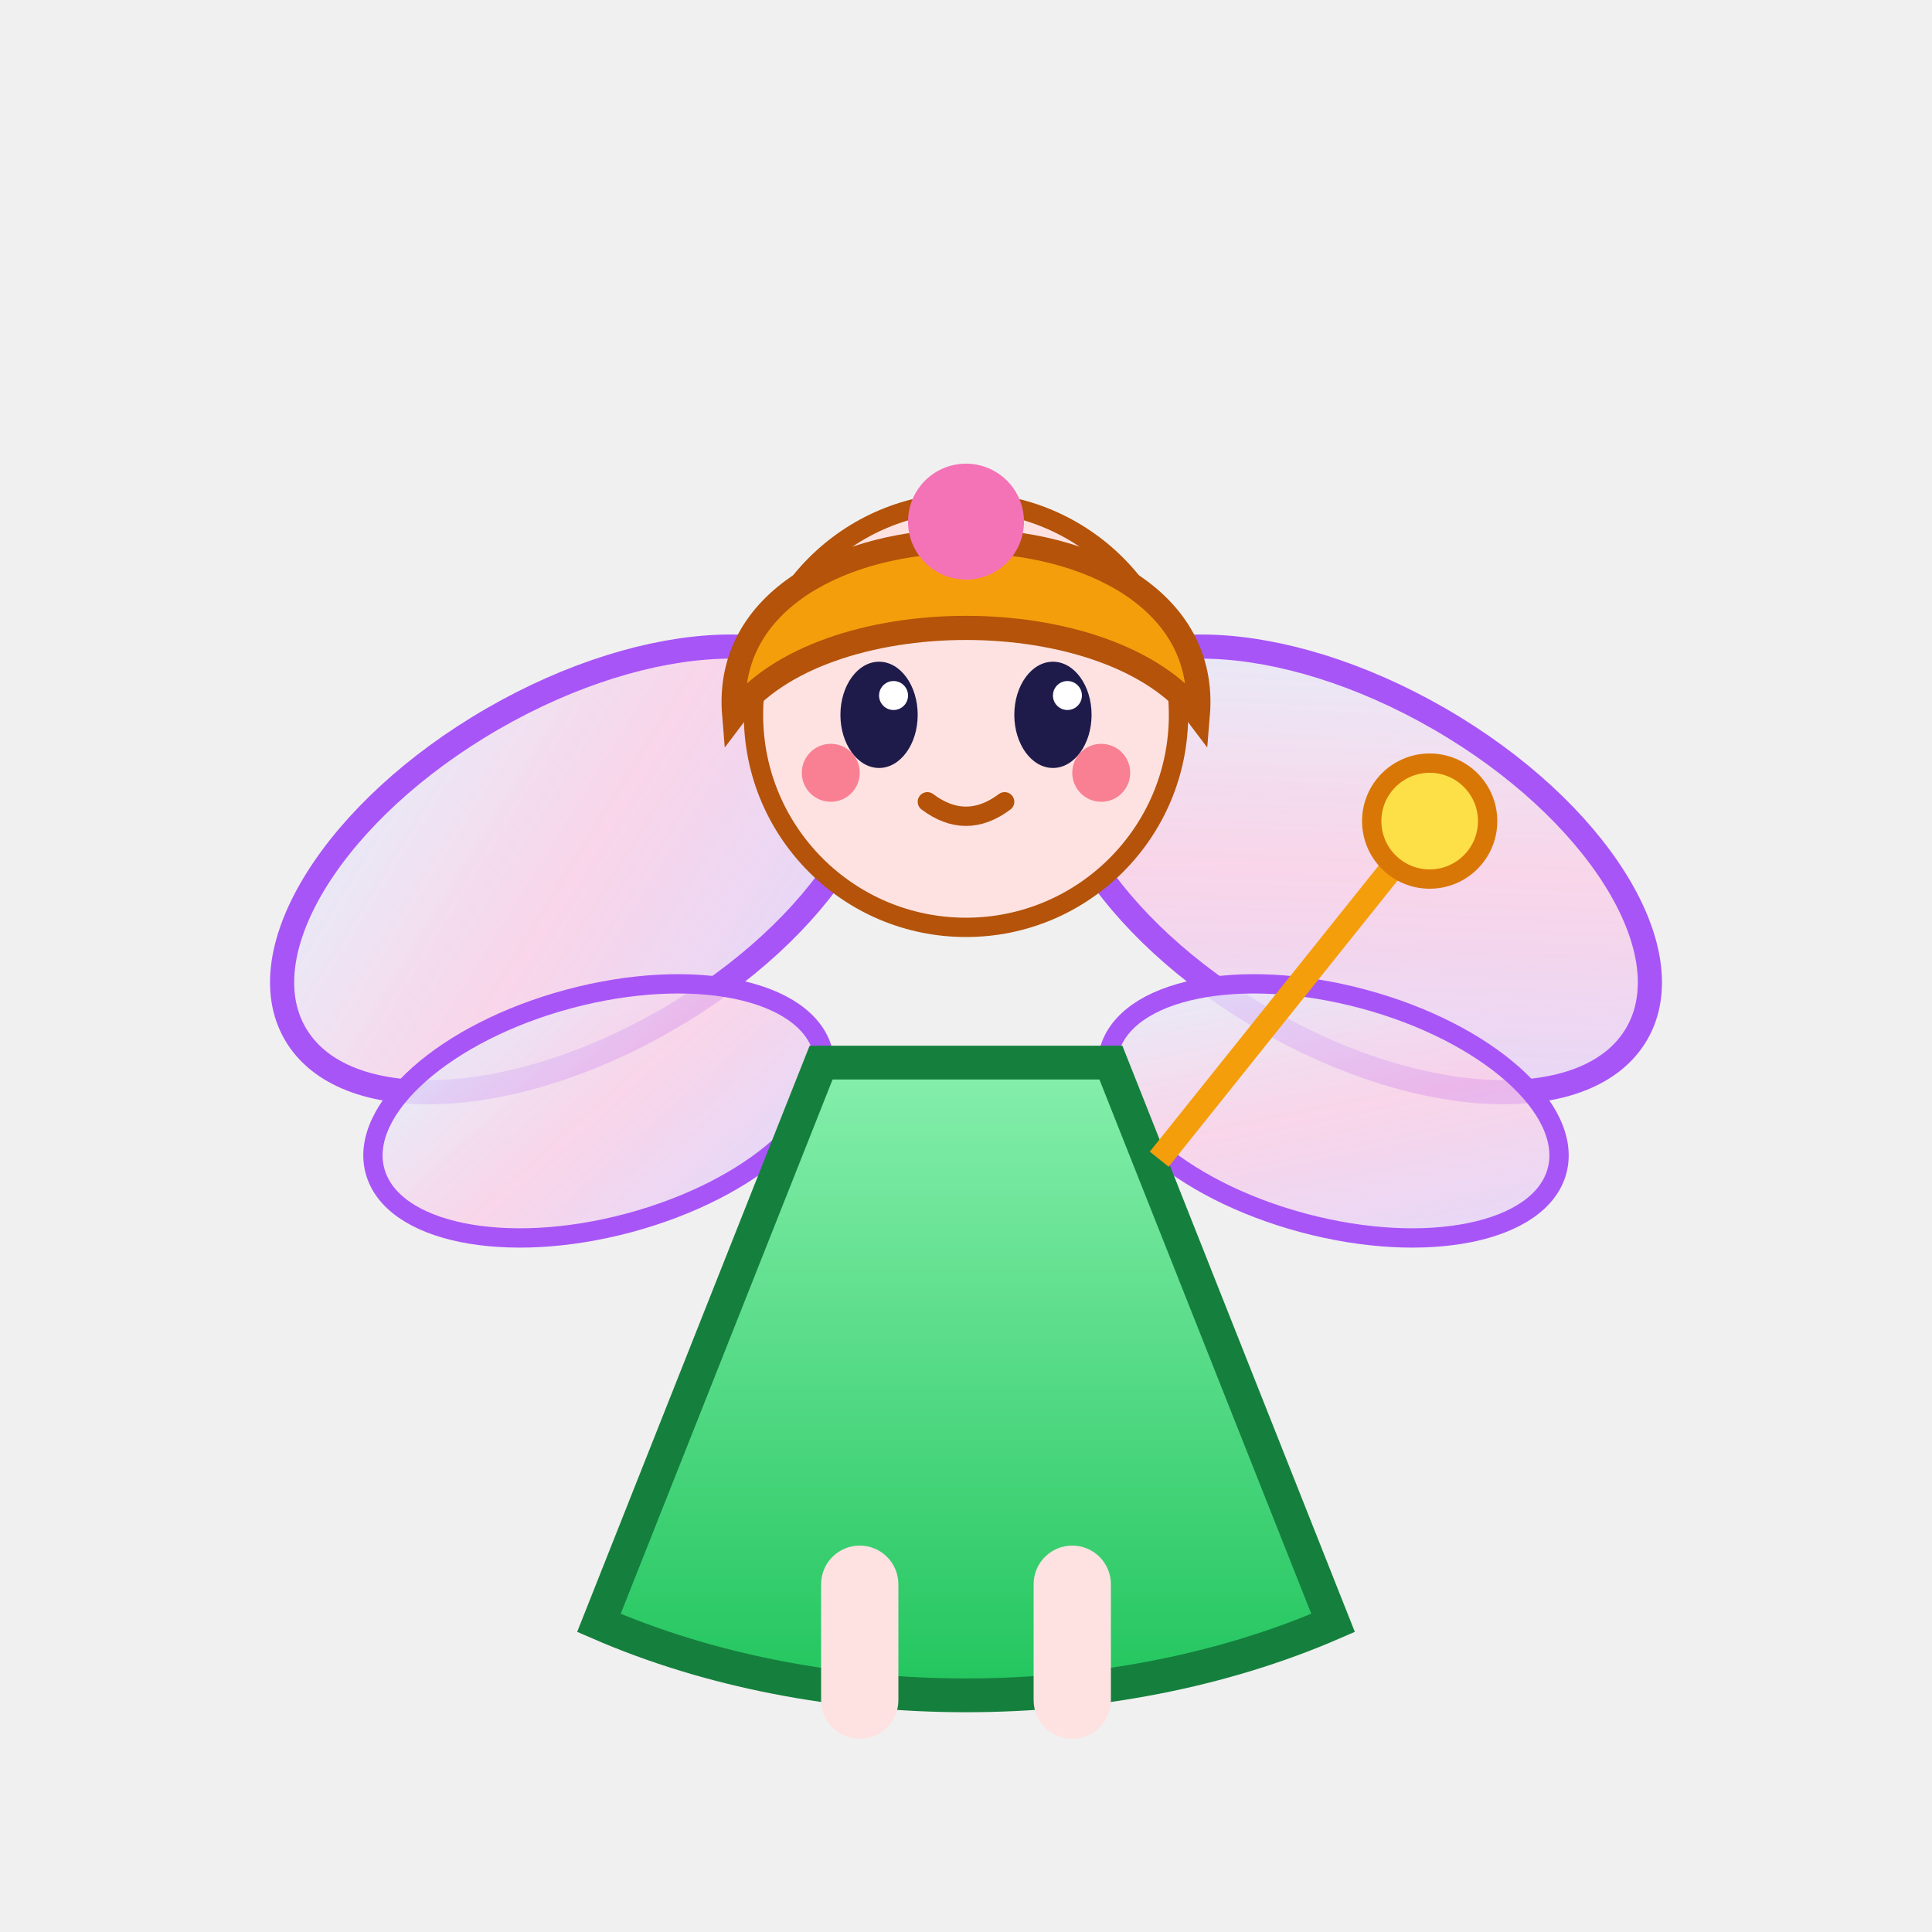
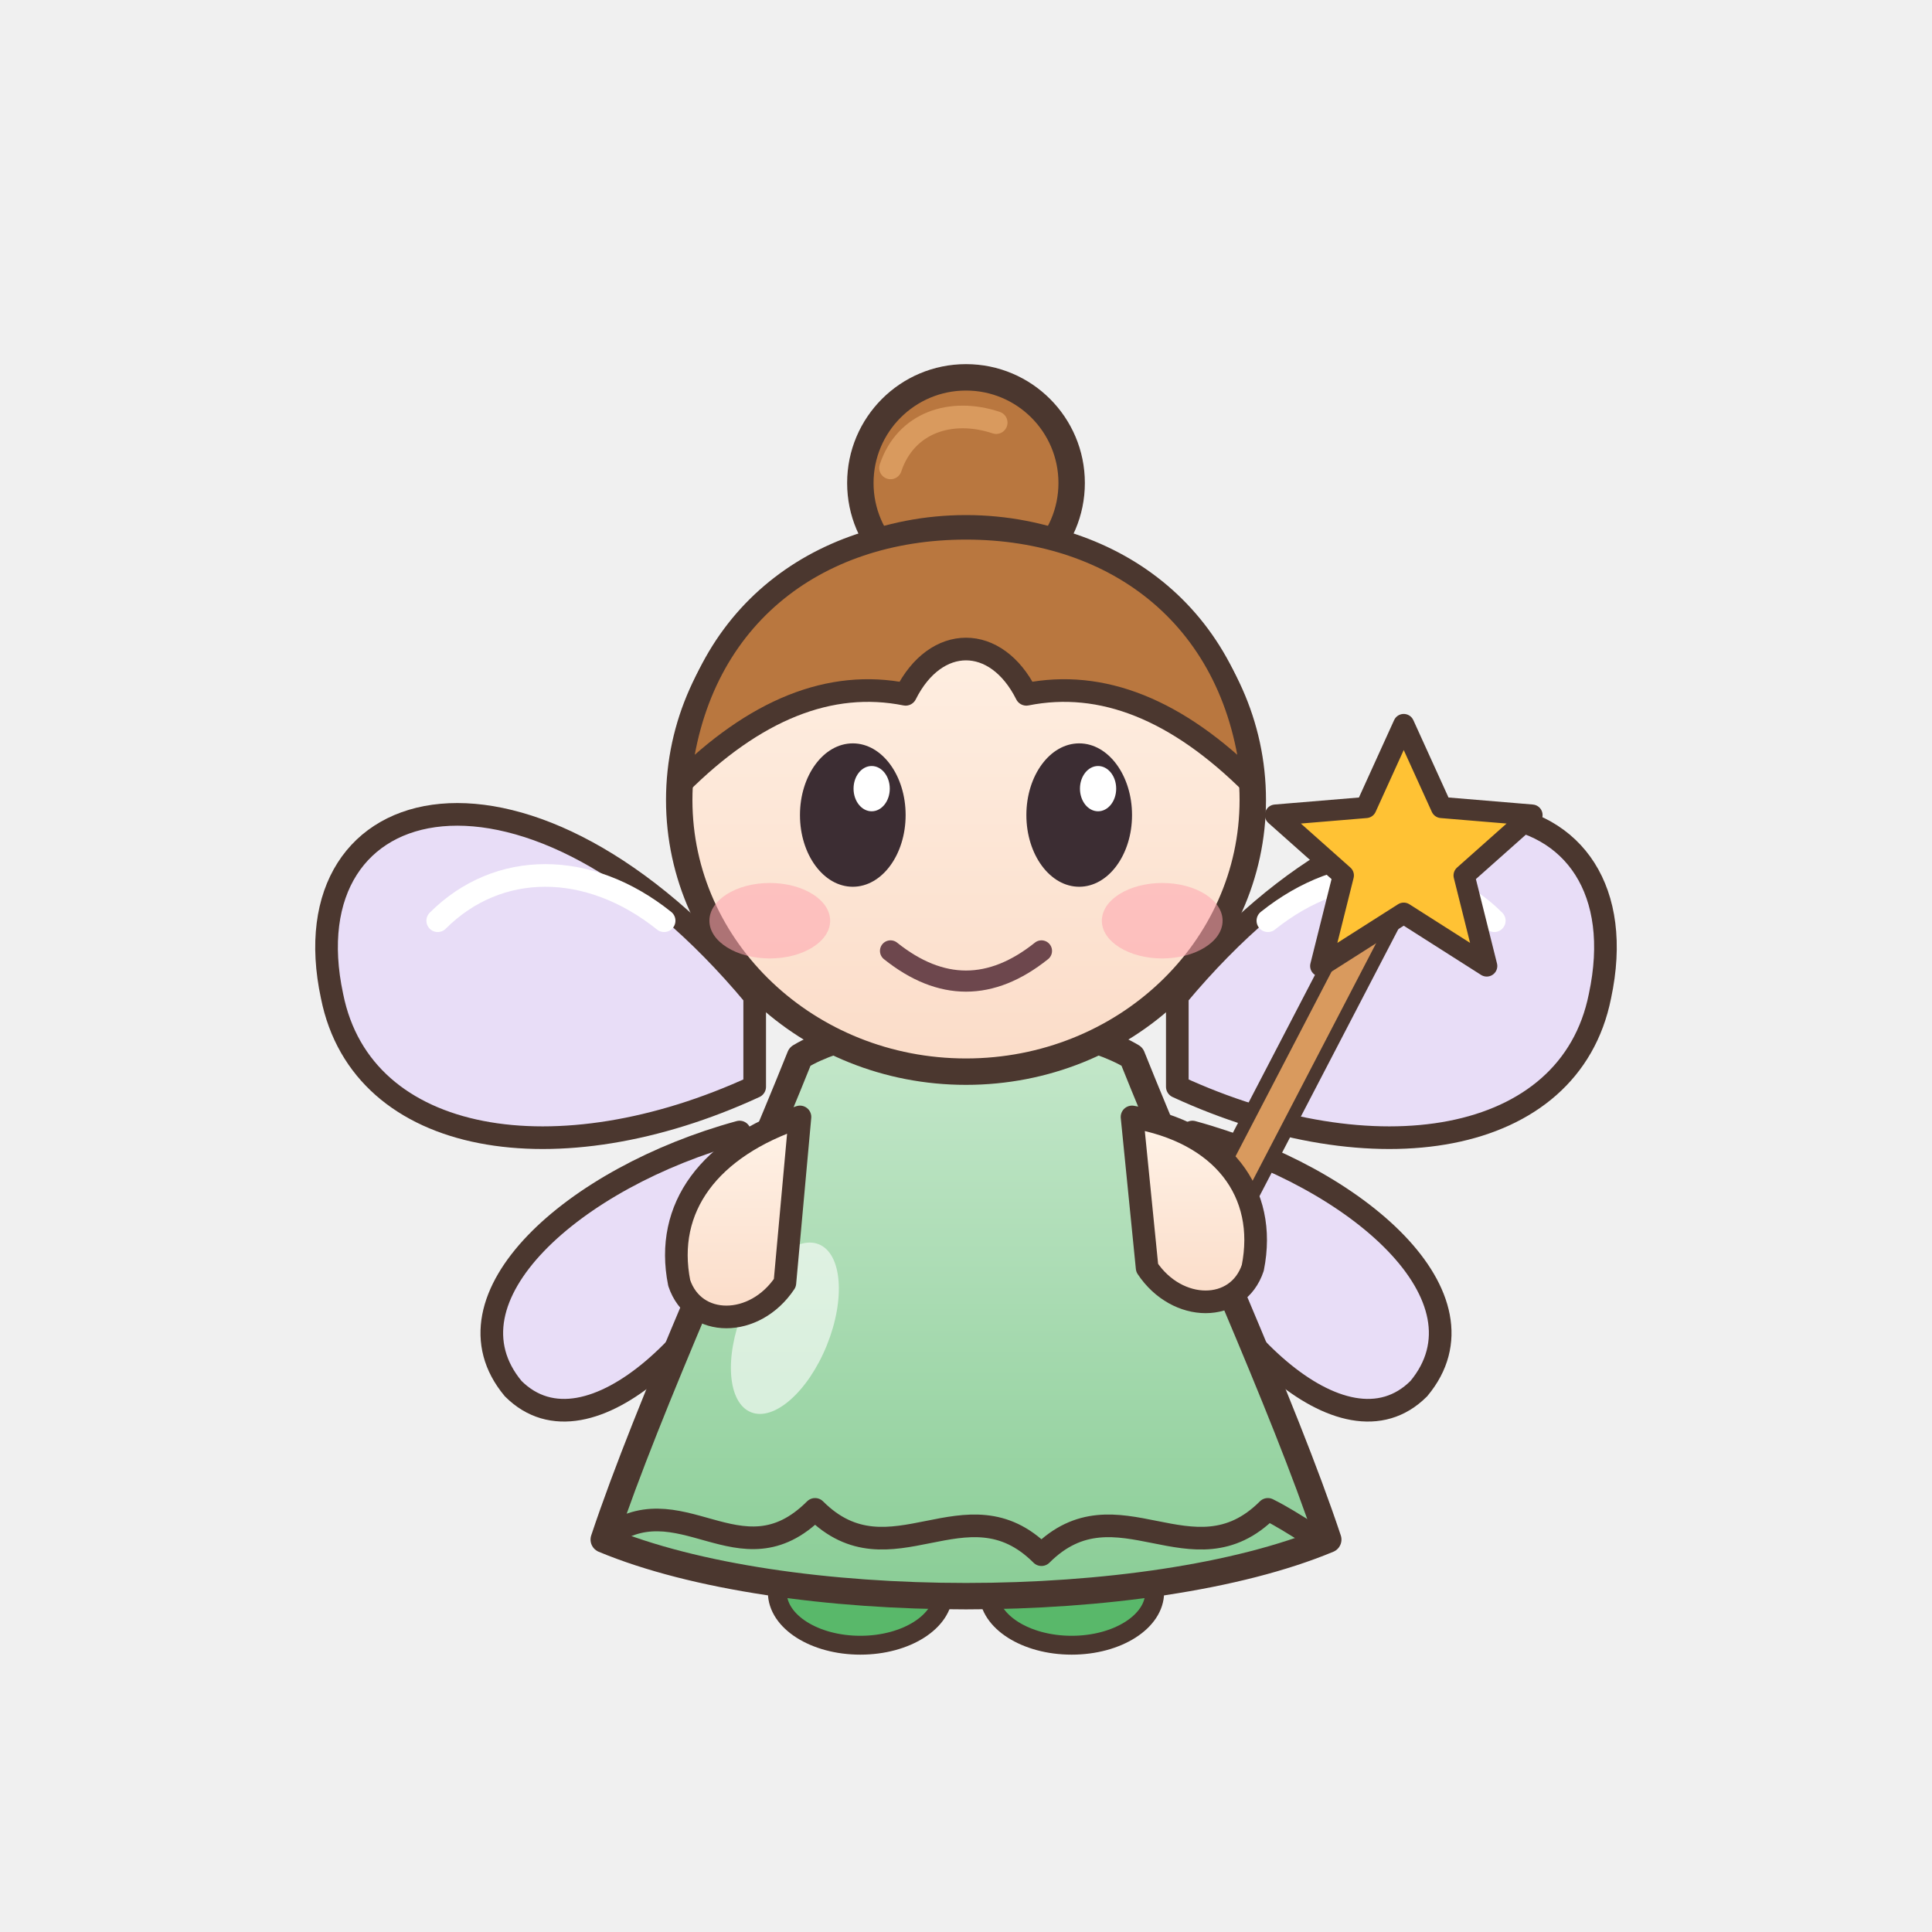
- <svg xmlns="http://www.w3.org/2000/svg" viewBox="0 0 200 200" width="200" height="200">
+ <svg xmlns="http://www.w3.org/2000/svg" viewBox="0 0 256 256" width="256" height="256">
  <defs>
-     <linearGradient id="fairy_wings" x1="0" y1="0" x2="1" y2="1">
-       <stop offset="0%" stop-color="#E0F2FE" stop-opacity="0.9" />
-       <stop offset="50%" stop-color="#FBCFE8" stop-opacity="0.8" />
-       <stop offset="100%" stop-color="#DDD6FE" stop-opacity="0.9" />
+     <linearGradient id="fatina_dress" x1="0" y1="0" x2="0" y2="1">
+       <stop offset="0" stop-color="#C6E8CC" />
+       <stop offset="1" stop-color="#8ACD96" />
    </linearGradient>
-     <linearGradient id="fairy_dress" x1="0" y1="0" x2="0" y2="1">
-       <stop offset="0%" stop-color="#86EFAC" />
-       <stop offset="100%" stop-color="#22C55E" />
+     <linearGradient id="fatina_skin" x1="0" y1="0" x2="0" y2="1">
+       <stop offset="0" stop-color="#FFF3E8" />
+       <stop offset="1" stop-color="#FBDCC8" />
    </linearGradient>
  </defs>
-   <ellipse cx="60" cy="90" rx="34" ry="18" fill="url(#fairy_wings)" stroke="#A855F7" stroke-width="2.5" transform="rotate(-30 60 90)" />
-   <ellipse cx="62" cy="115" rx="24" ry="12" fill="url(#fairy_wings)" stroke="#A855F7" stroke-width="2" transform="rotate(-15 62 115)" />
-   <ellipse cx="140" cy="90" rx="34" ry="18" fill="url(#fairy_wings)" stroke="#A855F7" stroke-width="2.5" transform="rotate(30 140 90)" />
-   <ellipse cx="138" cy="115" rx="24" ry="12" fill="url(#fairy_wings)" stroke="#A855F7" stroke-width="2" transform="rotate(15 138 115)" />
-   <path d="M 85 110 L 115 110 L 138 168 C 115 178 85 178 62 168 Z" fill="url(#fairy_dress)" stroke="#15803D" stroke-width="3.5" />
-   <rect x="85" y="160" width="8" height="20" rx="4" fill="#FEE2E2" />
-   <rect x="107" y="160" width="8" height="20" rx="4" fill="#FEE2E2" />
-   <line x1="120" y1="120" x2="148" y2="85" stroke="#F59E0B" stroke-width="2.5" />
-   <circle cx="148" cy="85" r="6" fill="#FDE047" stroke="#D97706" stroke-width="2" />
-   <circle cx="100" cy="74" r="22" fill="#FEE2E2" stroke="#B45309" stroke-width="2" />
-   <path d="M 76 74 C 74 50 126 50 124 74 C 115 62 85 62 76 74 Z" fill="#F59E0B" stroke="#B45309" stroke-width="2.5" />
-   <circle cx="100" cy="54" r="6" fill="#F472B6" />
-   <ellipse cx="91" cy="74" rx="4" ry="5.5" fill="#1E1B4B" />
-   <ellipse cx="109" cy="74" rx="4" ry="5.5" fill="#1E1B4B" />
-   <circle cx="92.5" cy="72" r="1.5" fill="#FFFFFF" />
-   <circle cx="110.5" cy="72" r="1.5" fill="#FFFFFF" />
-   <circle cx="86" cy="80" r="3" fill="#F43F5E" opacity="0.6" />
-   <circle cx="114" cy="80" r="3" fill="#F43F5E" opacity="0.6" />
-   <path d="M 96 83 Q 100 86 104 83" stroke="#B45309" stroke-width="2" fill="none" stroke-linecap="round" />
+   <g id="character">
+     <g id="wings">
+       <path d="M100 132 C70 96 38 104 44 132 C48 152 74 156 100 144 Z" fill="#E8DDF7" stroke="#4B372F" stroke-width="3" stroke-linejoin="round" />
+       <path d="M156 132 C186 96 218 104 212 132 C208 152 182 156 156 144 Z" fill="#E8DDF7" stroke="#4B372F" stroke-width="3" stroke-linejoin="round" />
+       <path d="M98 150 C76 156 58 172 68 184 C78 194 96 176 102 158 Z" fill="#E8DDF7" stroke="#4B372F" stroke-width="3" stroke-linejoin="round" />
+       <path d="M158 150 C180 156 198 172 188 184 C178 194 160 176 154 158 Z" fill="#E8DDF7" stroke="#4B372F" stroke-width="3" stroke-linejoin="round" />
+       <path d="M58 122 C66 114 78 114 88 122 M198 122 C190 114 178 114 168 122" fill="none" stroke="#FFFFFF" stroke-width="3" stroke-linecap="round" />
+     </g>
+     <g id="feet">
+       <ellipse cx="114" cy="211" rx="11" ry="7" fill="#59B86A" stroke="#4B372F" stroke-width="2.5" />
+       <ellipse cx="142" cy="211" rx="11" ry="7" fill="#59B86A" stroke="#4B372F" stroke-width="2.5" />
+     </g>
+     <g id="dress">
+       <path d="M106 140 C98 160 86 186 80 204 C104 214 152 214 176 204 C170 186 158 160 150 140 C140 134 116 134 106 140 Z" fill="url(#fatina_dress)" stroke="#4B372F" stroke-width="3.5" stroke-linejoin="round" />
+       <path d="M80 204 C90 196 98 210 108 200 C118 210 128 196 138 206 C148 196 158 210 168 200 C172 202 174 204 176 204" fill="none" stroke="#4B372F" stroke-width="3" stroke-linejoin="round" />
+       <ellipse cx="104" cy="176" rx="6" ry="12" fill="#FFFFFF" opacity="0.6" transform="rotate(22 104 176)" />
+     </g>
+     <g id="arm_left">
+       <path d="M106 148 C94 152 88 160 90 170 C92 176 100 176 104 170 Z" fill="url(#fatina_skin)" stroke="#4B372F" stroke-width="3" stroke-linejoin="round" />
+     </g>
+     <g id="head">
+       <circle cx="128" cy="64" r="14" fill="#B9773F" stroke="#4B372F" stroke-width="3.5" />
+       <ellipse cx="128" cy="106" rx="38" ry="36" fill="url(#fatina_skin)" stroke="#4B372F" stroke-width="3.5" />
+       <path d="M90 104 C92 82 108 70 128 70 C148 70 164 82 166 104 C156 94 146 90 136 92 C132 84 124 84 120 92 C110 90 100 94 90 104 Z" fill="#B9773F" stroke="#4B372F" stroke-width="3" stroke-linejoin="round" />
+       <path d="M118 62 C120 56 126 54 132 56" fill="none" stroke="#D99A5E" stroke-width="3" stroke-linecap="round" />
+     </g>
+     <g id="face">
+       <ellipse cx="102" cy="122" rx="8" ry="5" fill="#FDA4AF" opacity="0.55" />
+       <ellipse cx="154" cy="122" rx="8" ry="5" fill="#FDA4AF" opacity="0.55" />
+       <ellipse cx="113" cy="108" rx="7" ry="9.5" fill="#3C2D33" />
+       <ellipse cx="143" cy="108" rx="7" ry="9.5" fill="#3C2D33" />
+       <ellipse cx="115.5" cy="104.5" rx="2.4" ry="3" fill="#FFFFFF" />
+       <ellipse cx="145.5" cy="104.5" rx="2.4" ry="3" fill="#FFFFFF" />
+       <path d="M118 126 Q128 134 138 126" fill="none" stroke="#6D474D" stroke-width="2.8" stroke-linecap="round" />
+     </g>
+     <g id="wand">
+       <path d="M158 168 L184 118" stroke="#4B372F" stroke-width="7" stroke-linecap="round" />
+       <path d="M158 168 L184 118" stroke="#D99A5E" stroke-width="3.5" stroke-linecap="round" />
+       <path d="M186 96 L191 107 L203 108 L194 116 L197 128 L186 121 L175 128 L178 116 L169 108 L181 107 Z" fill="#FFC234" stroke="#4B372F" stroke-width="2.8" stroke-linejoin="round" />
+       <path d="M150 148 C162 150 168 158 166 168 C164 174 156 174 152 168 Z" fill="url(#fatina_skin)" stroke="#4B372F" stroke-width="3" stroke-linejoin="round" />
+     </g>
+   </g>
</svg>
